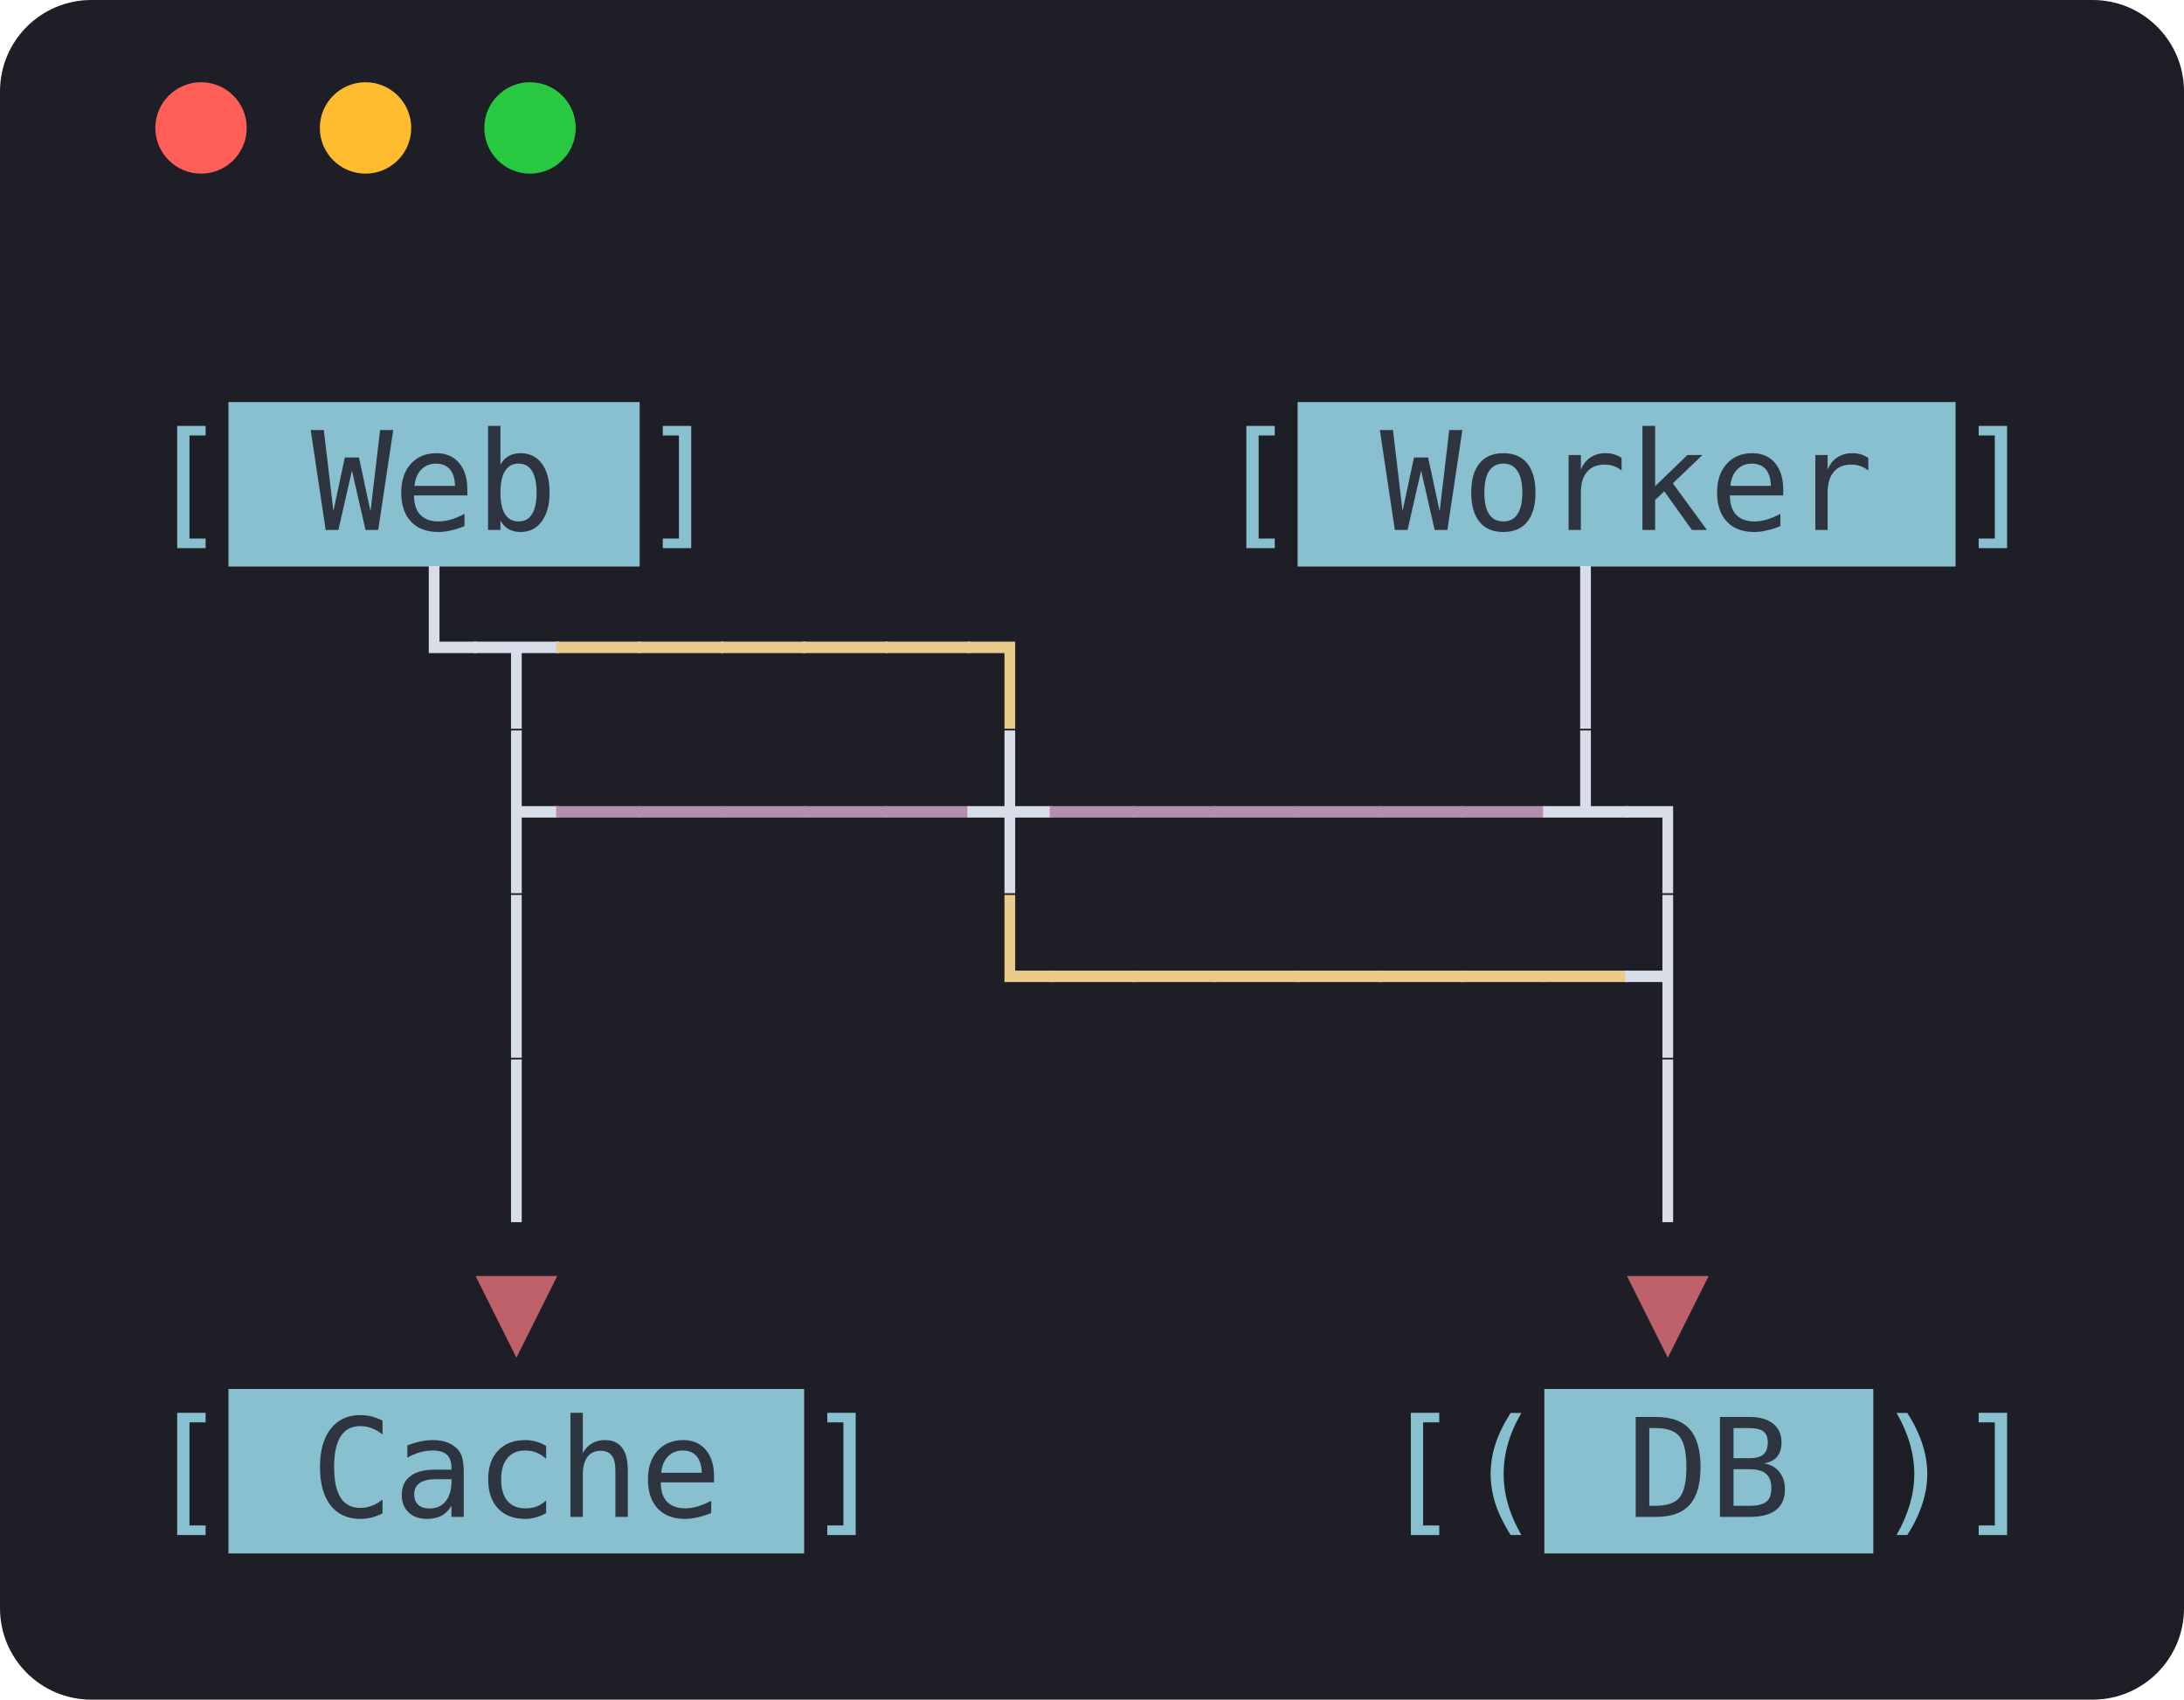
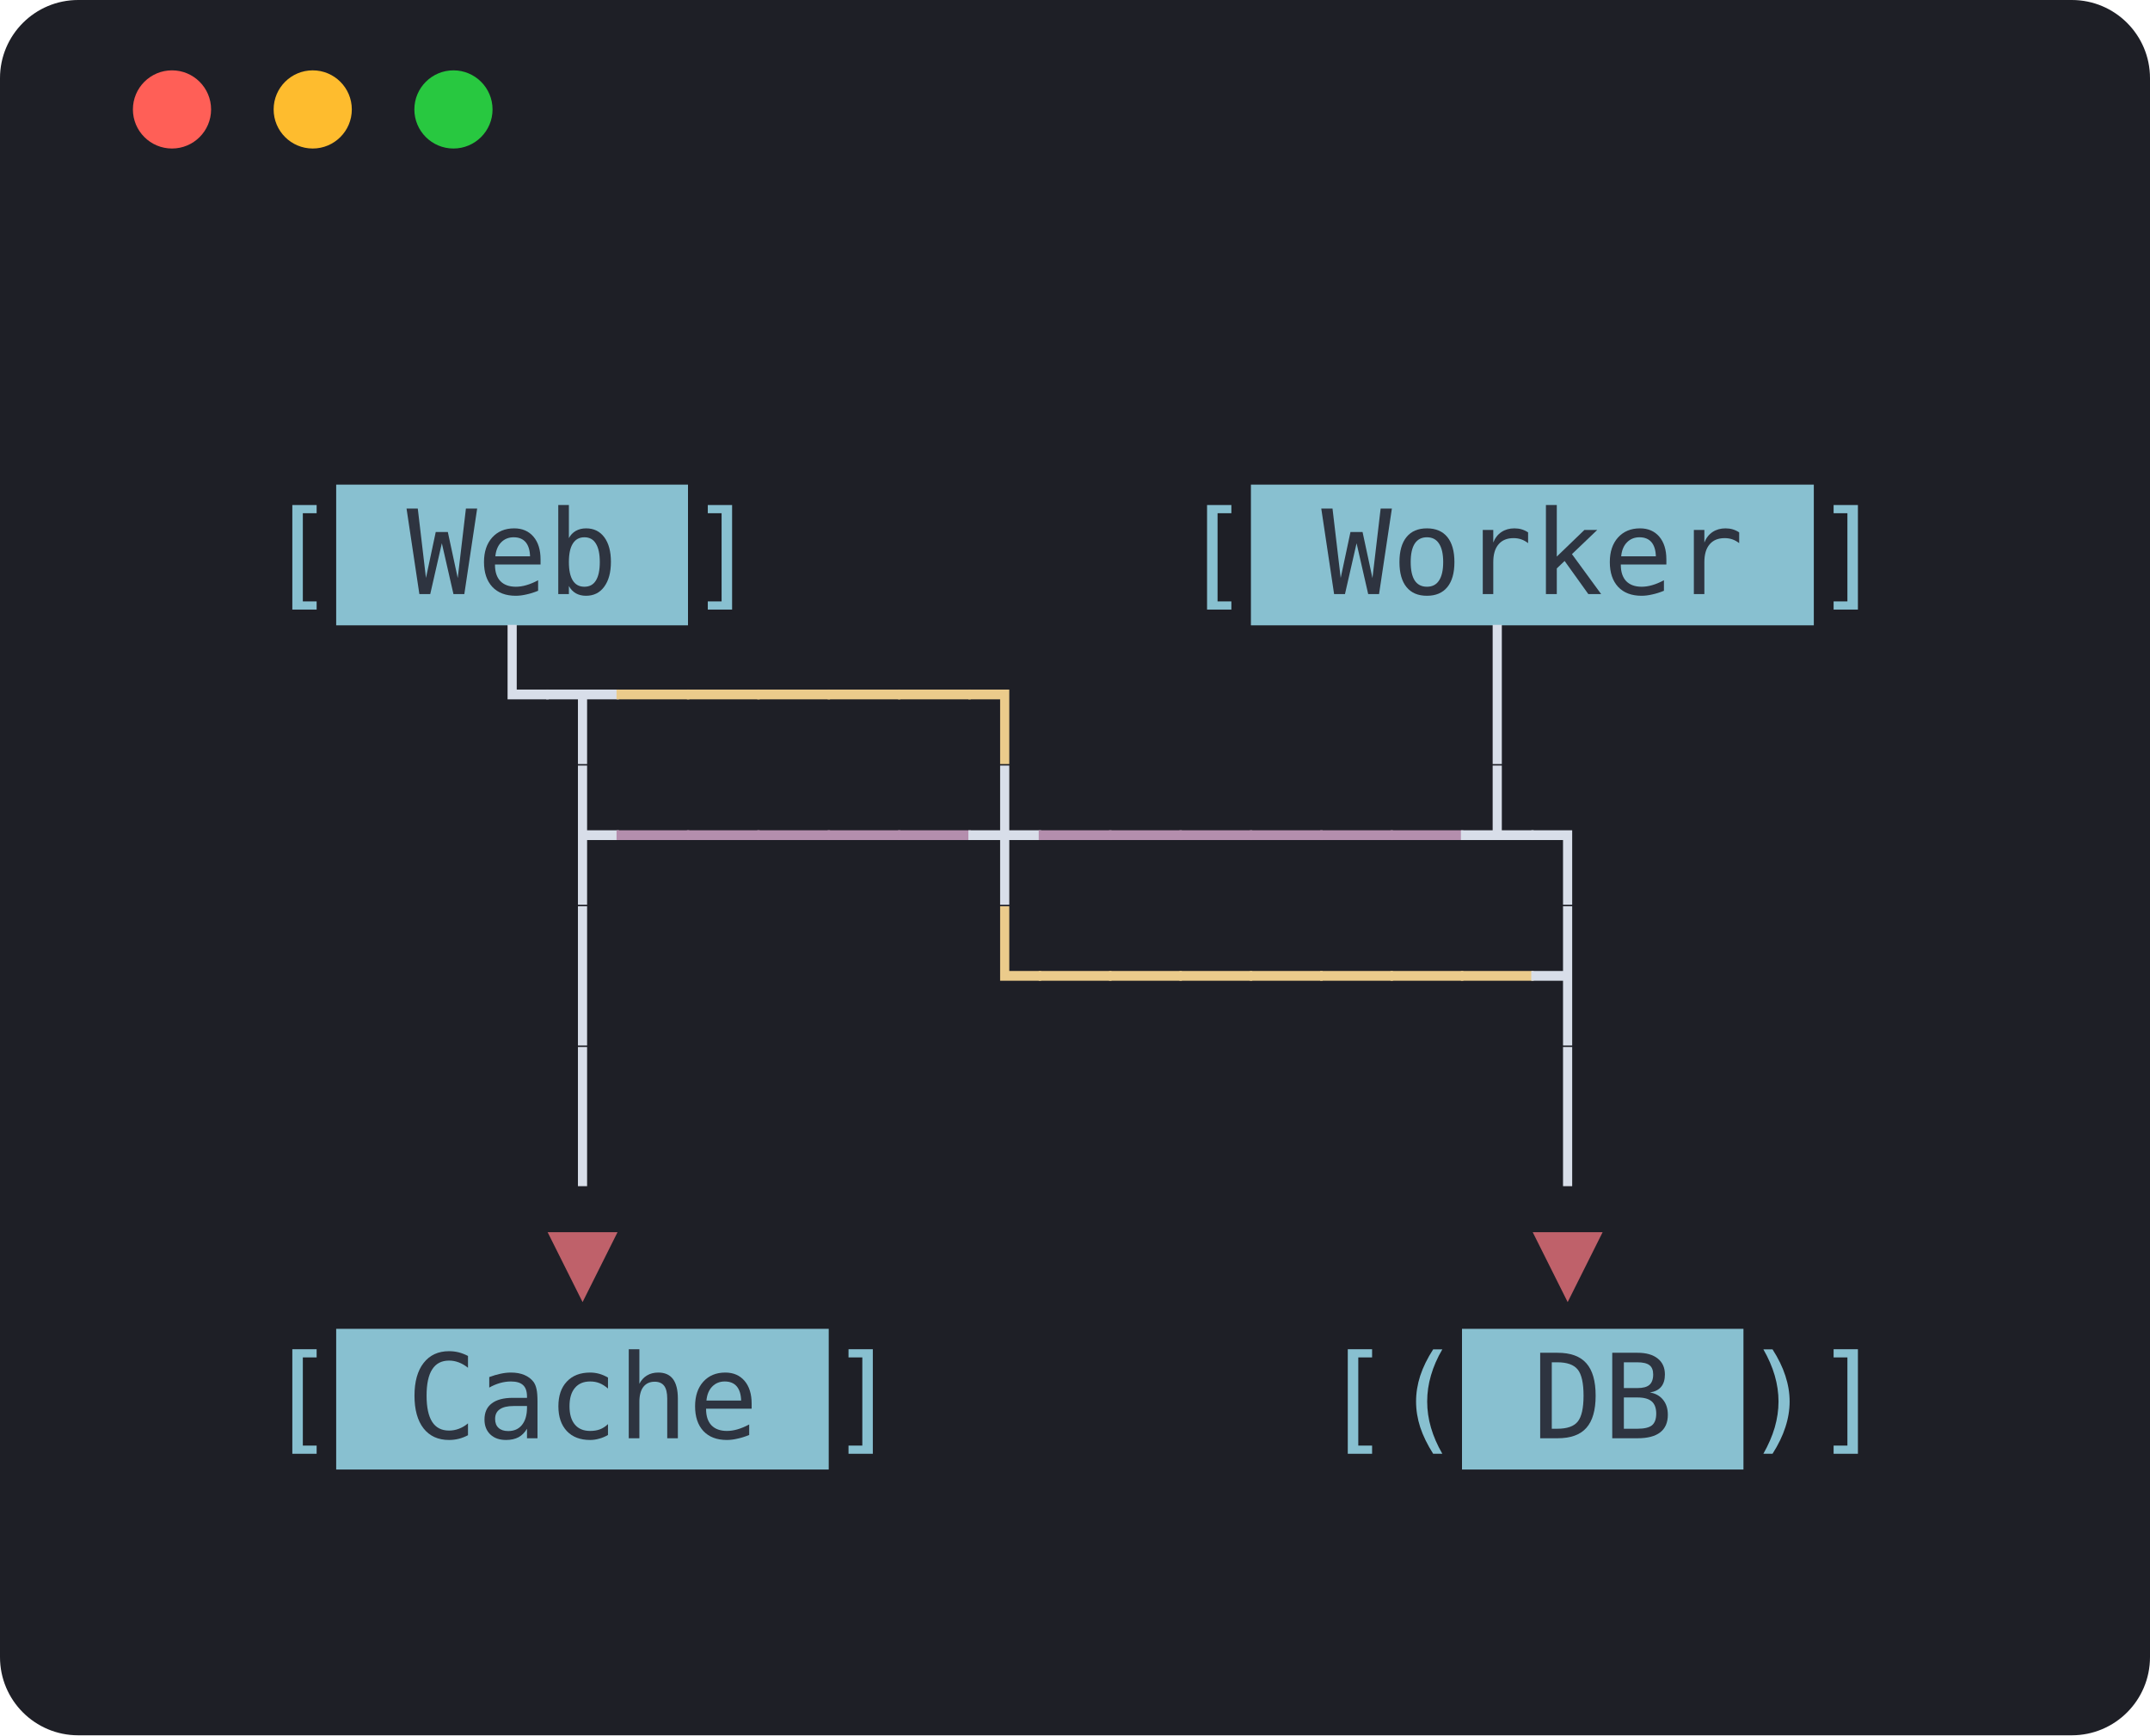
- <svg xmlns="http://www.w3.org/2000/svg" width="239" height="186" viewBox="0 0 239 186" role="img" aria-label="crossing">
-   <rect width="239" height="186" rx="10" fill="#1e1f26" />
+ <svg xmlns="http://www.w3.org/2000/svg" width="275" height="222" viewBox="0 0 275 222" role="img" aria-label="crossing">
+   <rect width="275" height="222" rx="10" fill="#1e1f26" />
  <circle cx="22" cy="14" r="5" fill="#ff5f57" />
  <circle cx="40" cy="14" r="5" fill="#febc2e" />
  <circle cx="58" cy="14" r="5" fill="#28c840" />
-   <g transform="translate(16 44)" font-family="Menlo, Consolas, 'DejaVu Sans Mono', 'PingFang SC', 'Noto Sans Mono CJK SC', monospace" font-size="15">
+   <g transform="translate(34 62)" font-family="Menlo, Consolas, 'DejaVu Sans Mono', 'PingFang SC', 'Noto Sans Mono CJK SC', monospace" font-size="15">
    <rect x="9" y="0" width="45" height="18" fill="#88C0D0" />
    <rect x="126" y="0" width="72" height="18" fill="#88C0D0" />
    <rect x="9" y="108" width="63" height="18" fill="#88C0D0" />
    <rect x="153" y="108" width="36" height="18" fill="#88C0D0" />
    <text x="0" y="14" fill="#88C0D0">[</text>
    <text x="18" y="14" fill="#2E3440">W</text>
    <text x="27" y="14" fill="#2E3440">e</text>
    <text x="36" y="14" fill="#2E3440">b</text>
    <text x="54" y="14" fill="#88C0D0">]</text>
    <text x="117" y="14" fill="#88C0D0">[</text>
    <text x="135" y="14" fill="#2E3440">W</text>
    <text x="144" y="14" fill="#2E3440">o</text>
    <text x="153" y="14" fill="#2E3440">r</text>
    <text x="162" y="14" fill="#2E3440">k</text>
    <text x="171" y="14" fill="#2E3440">e</text>
    <text x="180" y="14" fill="#2E3440">r</text>
    <text x="198" y="14" fill="#88C0D0">]</text>
    <text x="27" y="32" fill="#D8DEE9">└</text>
    <text x="36" y="32" fill="#D8DEE9">┬</text>
    <text x="45" y="32" fill="#EBCB8B">─</text>
    <text x="54" y="32" fill="#EBCB8B">─</text>
    <text x="63" y="32" fill="#EBCB8B">─</text>
    <text x="72" y="32" fill="#EBCB8B">─</text>
    <text x="81" y="32" fill="#EBCB8B">─</text>
    <text x="90" y="32" fill="#EBCB8B">┐</text>
    <text x="153" y="32" fill="#D8DEE9">│</text>
    <text x="36" y="50" fill="#D8DEE9">├</text>
    <text x="45" y="50" fill="#B48EAD">─</text>
    <text x="54" y="50" fill="#B48EAD">─</text>
    <text x="63" y="50" fill="#B48EAD">─</text>
    <text x="72" y="50" fill="#B48EAD">─</text>
    <text x="81" y="50" fill="#B48EAD">─</text>
    <text x="90" y="50" fill="#D8DEE9">┼</text>
    <text x="99" y="50" fill="#B48EAD">─</text>
    <text x="108" y="50" fill="#B48EAD">─</text>
    <text x="117" y="50" fill="#B48EAD">─</text>
    <text x="126" y="50" fill="#B48EAD">─</text>
    <text x="135" y="50" fill="#B48EAD">─</text>
    <text x="144" y="50" fill="#B48EAD">─</text>
    <text x="153" y="50" fill="#D8DEE9">┴</text>
    <text x="162" y="50" fill="#D8DEE9">┐</text>
    <text x="36" y="68" fill="#D8DEE9">│</text>
    <text x="90" y="68" fill="#EBCB8B">└</text>
    <text x="99" y="68" fill="#EBCB8B">─</text>
    <text x="108" y="68" fill="#EBCB8B">─</text>
    <text x="117" y="68" fill="#EBCB8B">─</text>
    <text x="126" y="68" fill="#EBCB8B">─</text>
    <text x="135" y="68" fill="#EBCB8B">─</text>
    <text x="144" y="68" fill="#EBCB8B">─</text>
    <text x="153" y="68" fill="#EBCB8B">─</text>
    <text x="162" y="68" fill="#D8DEE9">┤</text>
    <text x="36" y="86" fill="#D8DEE9">│</text>
    <text x="162" y="86" fill="#D8DEE9">│</text>
    <text x="36" y="104" fill="#BF616A">▼</text>
    <text x="162" y="104" fill="#BF616A">▼</text>
    <text x="0" y="122" fill="#88C0D0">[</text>
    <text x="18" y="122" fill="#2E3440">C</text>
    <text x="27" y="122" fill="#2E3440">a</text>
    <text x="36" y="122" fill="#2E3440">c</text>
    <text x="45" y="122" fill="#2E3440">h</text>
    <text x="54" y="122" fill="#2E3440">e</text>
    <text x="72" y="122" fill="#88C0D0">]</text>
    <text x="135" y="122" fill="#88C0D0">[</text>
    <text x="144" y="122" fill="#88C0D0">(</text>
    <text x="162" y="122" fill="#2E3440">D</text>
    <text x="171" y="122" fill="#2E3440">B</text>
    <text x="189" y="122" fill="#88C0D0">)</text>
    <text x="198" y="122" fill="#88C0D0">]</text>
  </g>
</svg>
